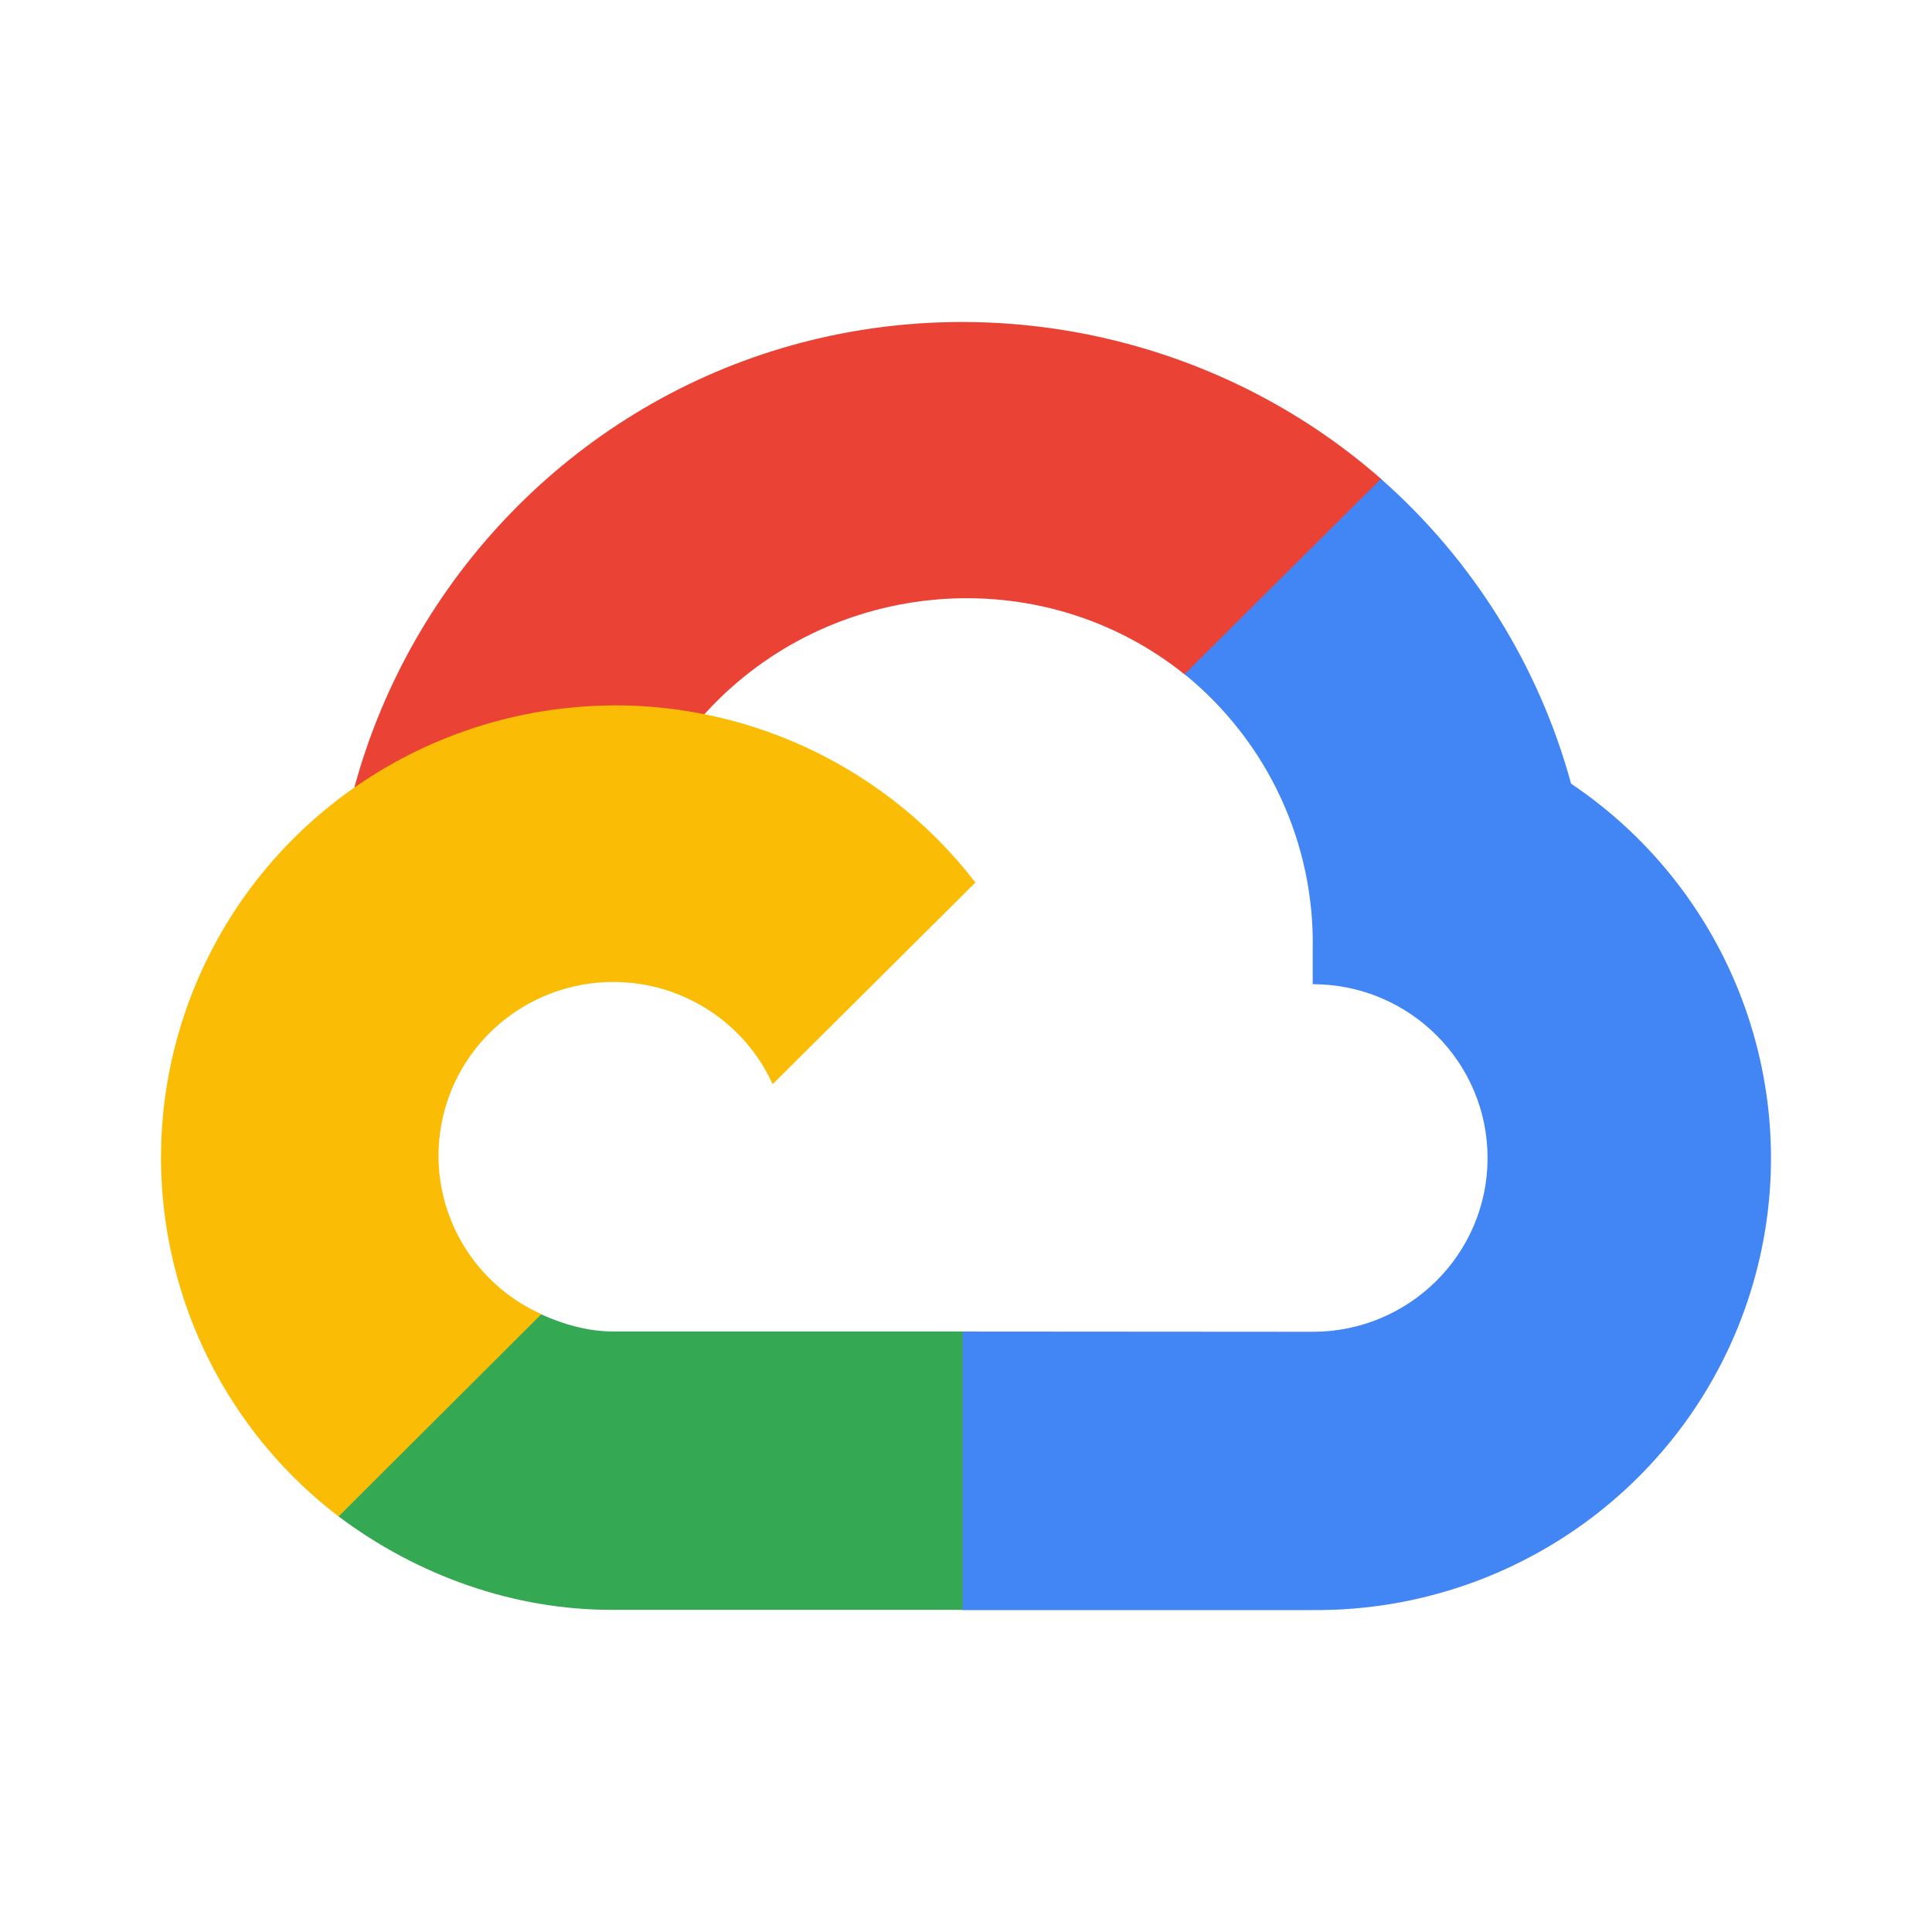
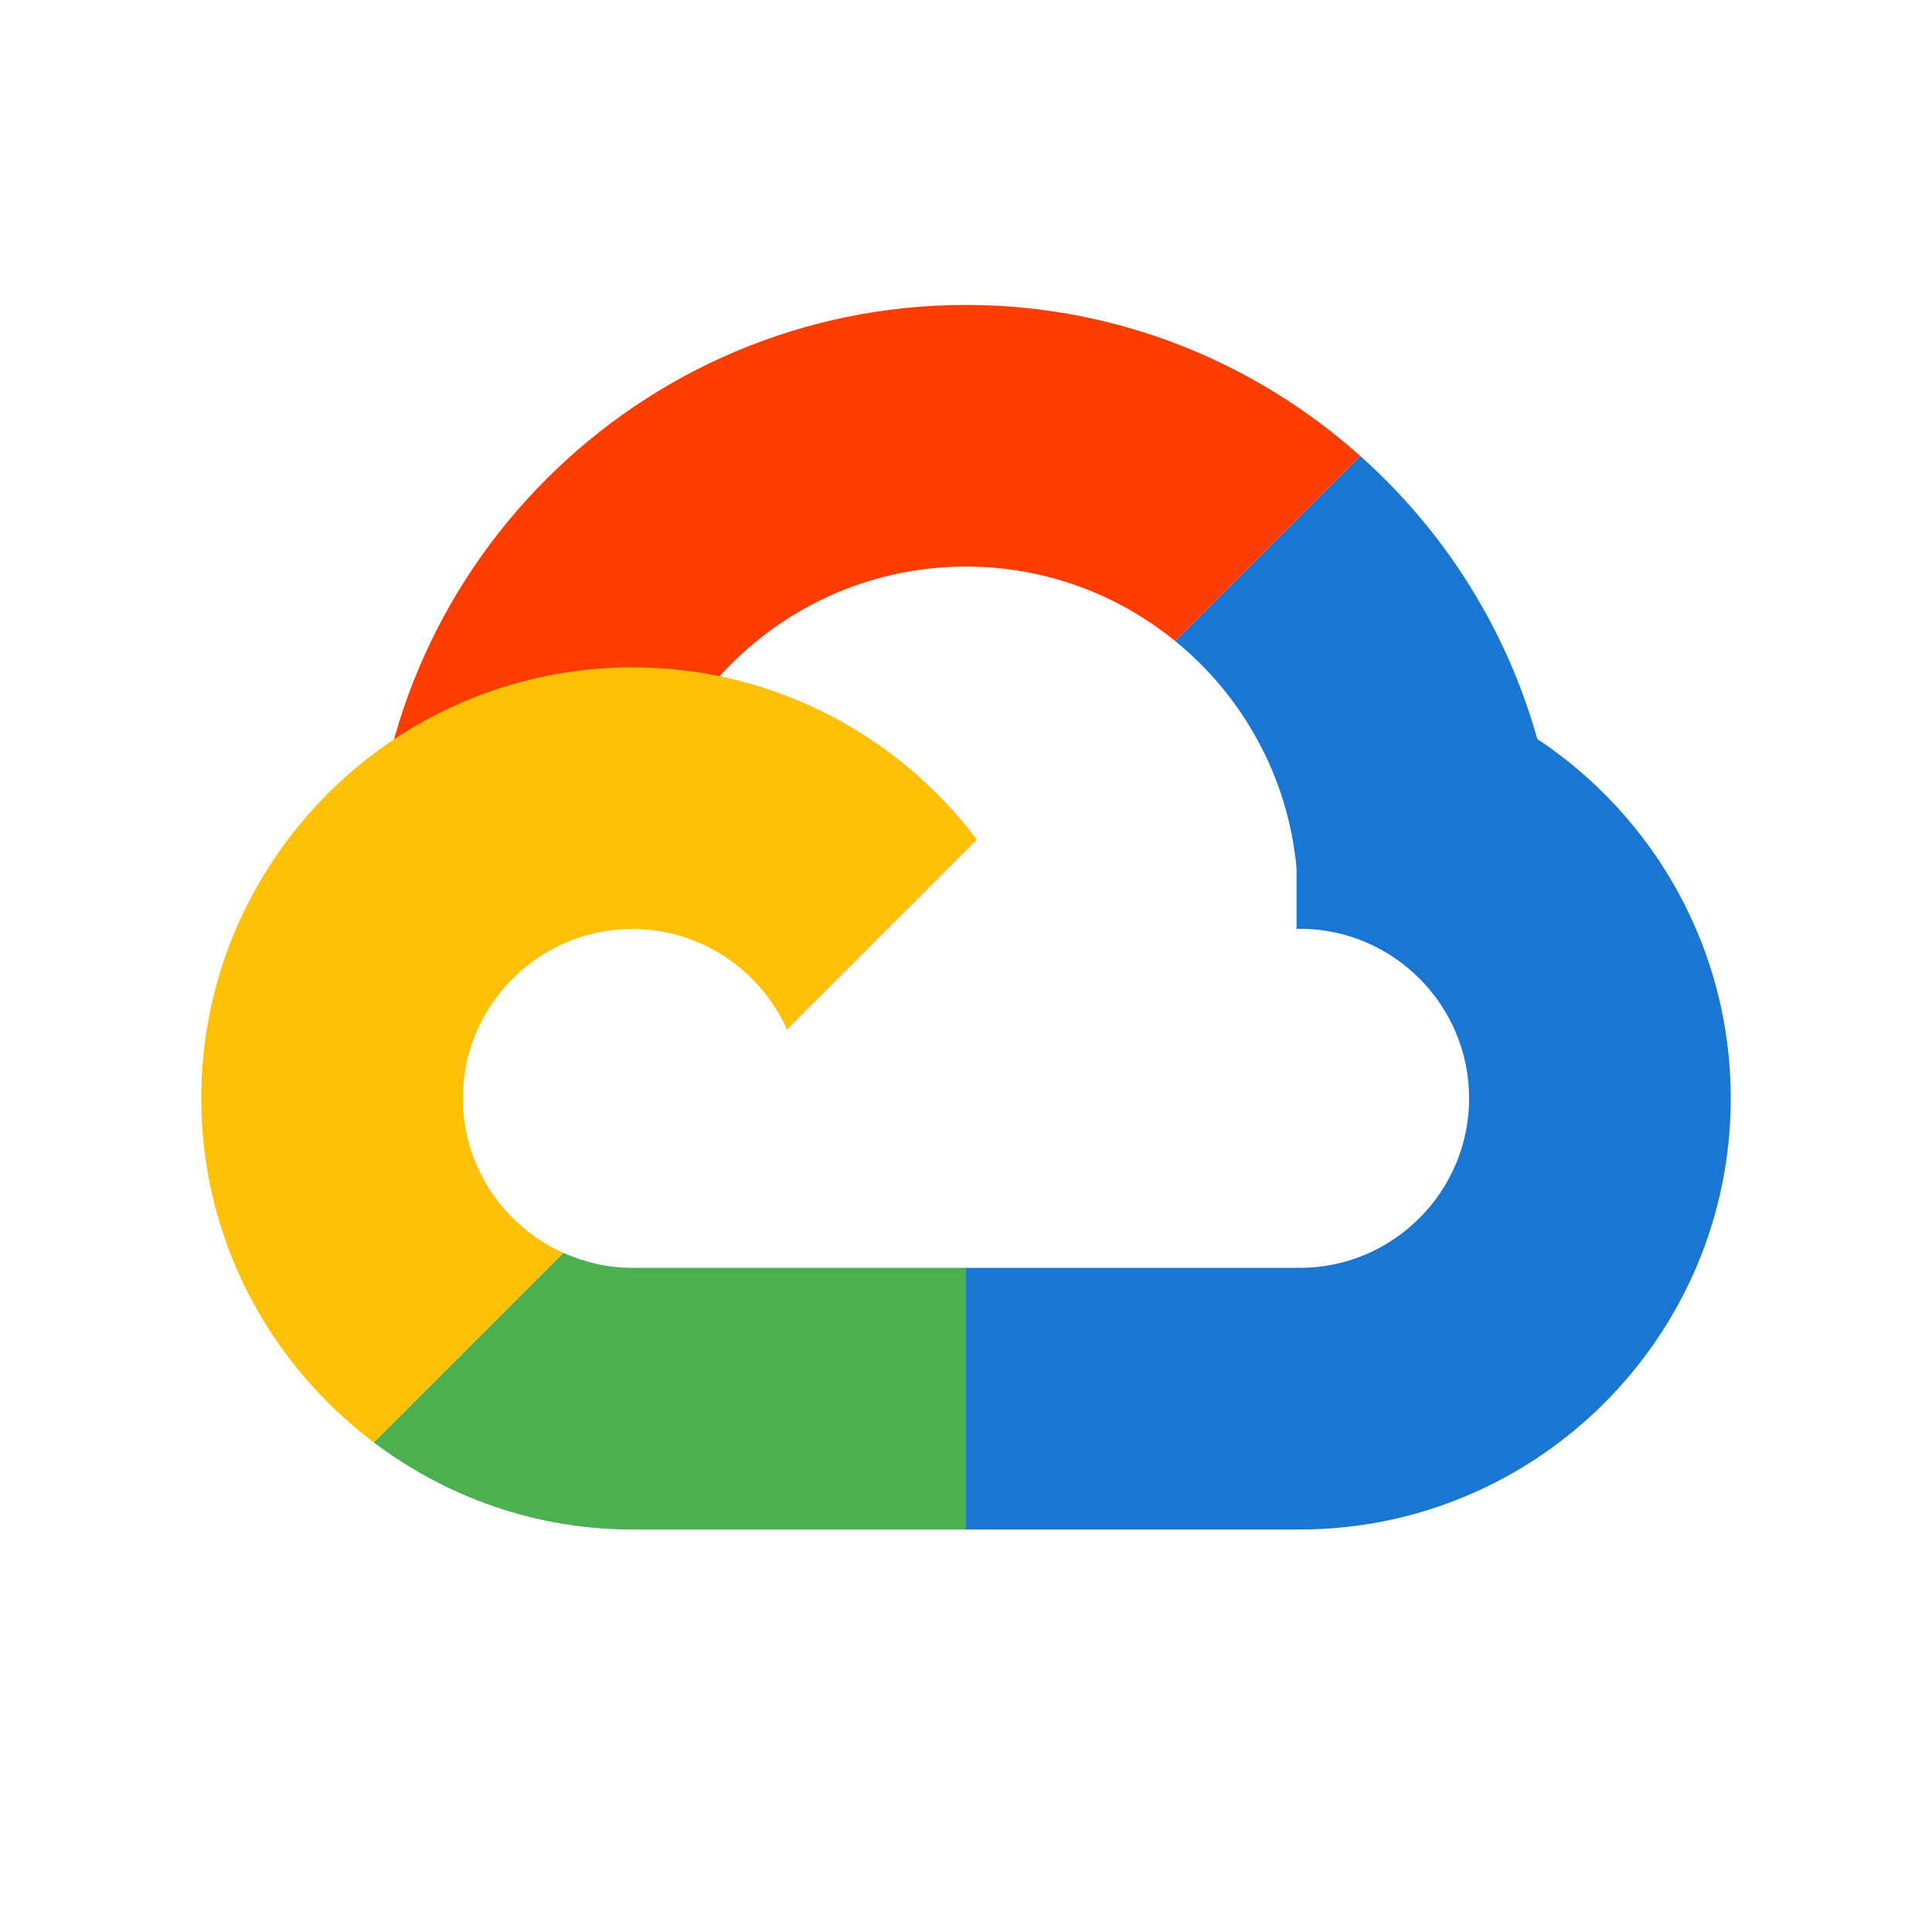
- <svg xmlns="http://www.w3.org/2000/svg" fill="none" height="24" viewBox="0 0 24 24" width="24">
-   <path d="m15.084 8.501 2.516-2.001-.443-.55c-2.025-1.777-4.861-2.395-7.448-1.624-2.587.771-4.597 2.855-5.304 5.446-.041.151.415-.131.617-.075l3.477-.57s.17-.165.268-.273c1.547-1.689 4.168-1.909 5.954-.472z" fill="#ea4335" />
-   <path d="m19.516 9.733c-.4-1.463-1.22-2.778-2.361-3.784l-2.44 2.426c1.03.837 1.617 2.098 1.592 3.42v.431c1.199 0 2.172.967 2.172 2.159s-.972 2.159-2.172 2.159l-4.343-.003-.433.046v3.344l.433.07h4.343c2.49.019 4.699-1.585 5.438-3.949.739-2.364-.167-4.931-2.23-6.318z" fill="#4285f4" />
-   <path d="m7.615 19.998h4.343v-3.458h-4.343c-.309-0-.615-.087-.897-.215l-.61.188-1.751 1.728-.152.596c.982.737 2.18 1.166 3.41 1.161z" fill="#34a853" />
-   <path d="m7.615 8.763c-2.412.014-4.549 1.55-5.319 3.823-.77 2.273-.003 4.789 1.91 6.252l2.519-2.513c-.88-.395-1.392-1.321-1.256-2.272s.887-1.698 1.844-1.833c.956-.135 1.887.373 2.285 1.248l2.519-2.505c-1.072-1.393-2.737-2.208-4.502-2.201z" fill="#fbbc05" />
+ <svg xmlns="http://www.w3.org/2000/svg" version="1.1" id="Layer_1" x="0px" y="0px" width="48px" height="48px" viewBox="0 0 48 48" style="enable-background:new 0 0 48 48;" xml:space="preserve">
+   <path style="fill:#1976D2;" d="M38.193,18.359c-0.771-2.753-2.319-5.177-4.397-7.03l-4.598,4.598  c1.677,1.365,2.808,3.374,3.014,5.648v1.508c0.026,0,0.05-0.008,0.076-0.008c2.322,0,4.212,1.89,4.212,4.212S34.61,31.5,32.288,31.5  c-0.026,0-0.05-0.007-0.076-0.008V31.5h-6.666H24V38h8.212v-0.004c0.026,0,0.05,0.004,0.076,0.004C38.195,38,43,33.194,43,27.288  C43,23.563,41.086,20.279,38.193,18.359z" />
+   <path style="opacity:0.5;fill:#FFE082;" d="M19.56,25.59l4.72-4.72c-0.004-0.005-0.008-0.009-0.011-0.013l-4.717,4.717  C19.554,25.579,19.557,25.584,19.56,25.59z" />
+   <path style="opacity:0.5;fill:#90CAF9;" d="M19.56,25.59l4.72-4.72c-0.004-0.005-0.008-0.009-0.011-0.013l-4.717,4.717  C19.554,25.579,19.557,25.584,19.56,25.59z" />
+   <path style="fill:#FF3D00;" d="M24,7.576c-8.133,0-14.75,6.617-14.75,14.75c0,0.233,0.024,0.46,0.035,0.69h6.5  c-0.019-0.228-0.035-0.457-0.035-0.69c0-4.549,3.701-8.25,8.25-8.25c1.969,0,3.778,0.696,5.198,1.851l4.598-4.598  C31.188,9.003,27.761,7.576,24,7.576z" />
+   <path style="opacity:0.5;fill:#90CAF9;" d="M15.712,31.5L15.712,31.5c-0.001,0-0.001,0-0.002,0c-0.611,0-1.188-0.137-1.712-0.373  l-4.71,4.71C11.081,37.188,13.301,38,15.71,38c0.001,0,0.001,0,0.002,0v0H24v-6.5H15.712z" />
+   <path style="fill:#4CAF50;" d="M15.712,31.5L15.712,31.5c-0.001,0-0.001,0-0.002,0c-0.611,0-1.188-0.137-1.712-0.373l-4.71,4.71  C11.081,37.188,13.301,38,15.71,38c0.001,0,0.001,0,0.002,0v0H24v-6.5H15.712z" />
+   <path style="fill:#FFC107;" d="M11.5,27.29c0-2.32,1.89-4.21,4.21-4.21c1.703,0,3.178,1.023,3.841,2.494l4.717-4.717  c-1.961-2.602-5.065-4.277-8.559-4.277C9.81,16.58,5,21.38,5,27.29c0,3.491,1.691,6.59,4.288,8.547l4.71-4.71  C12.53,30.469,11.5,28.999,11.5,27.29z" />
</svg>
